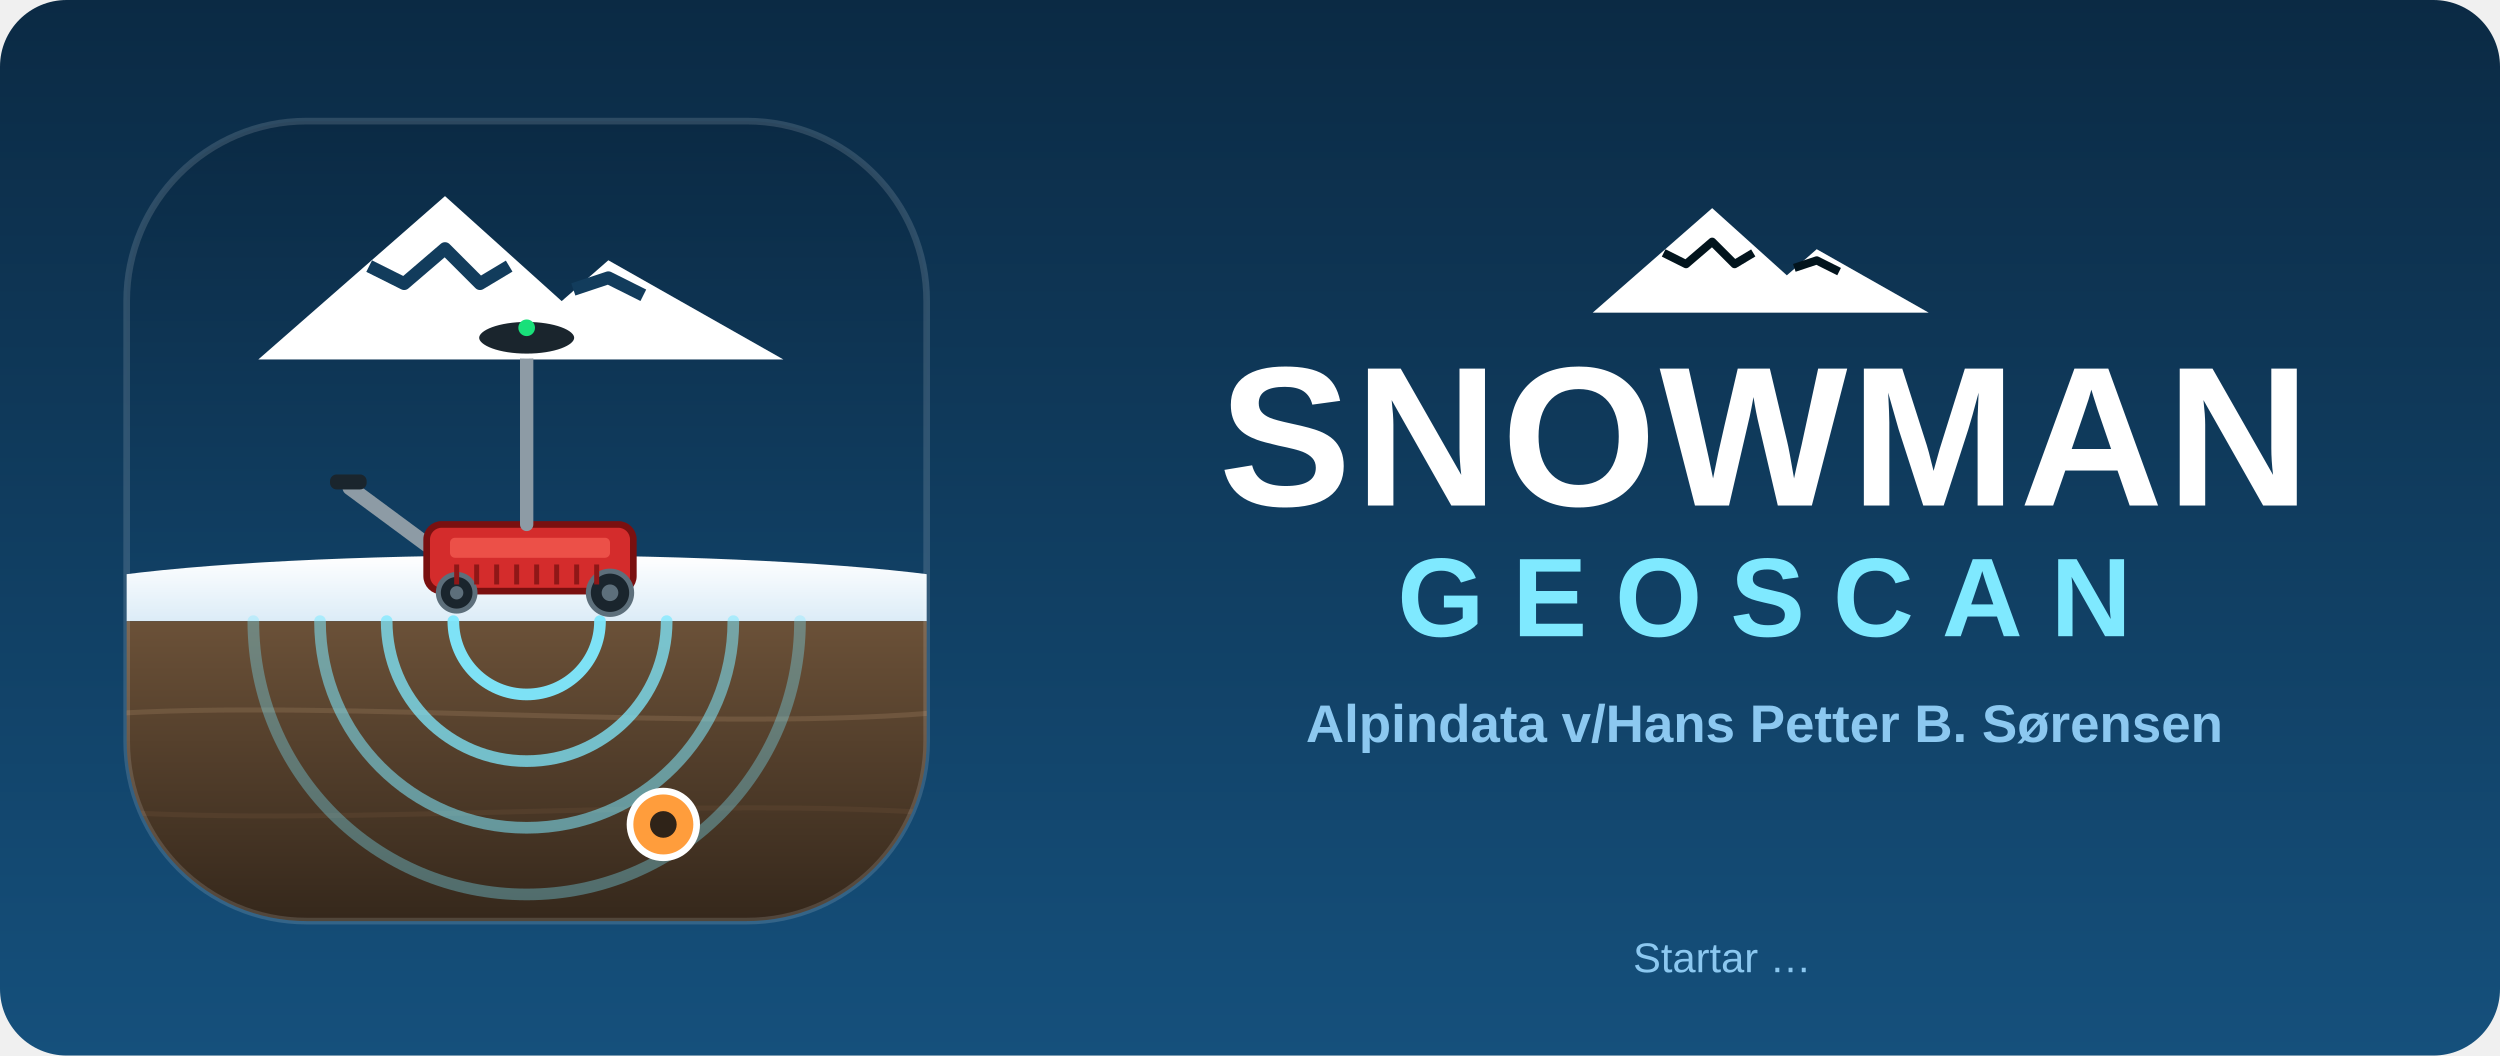
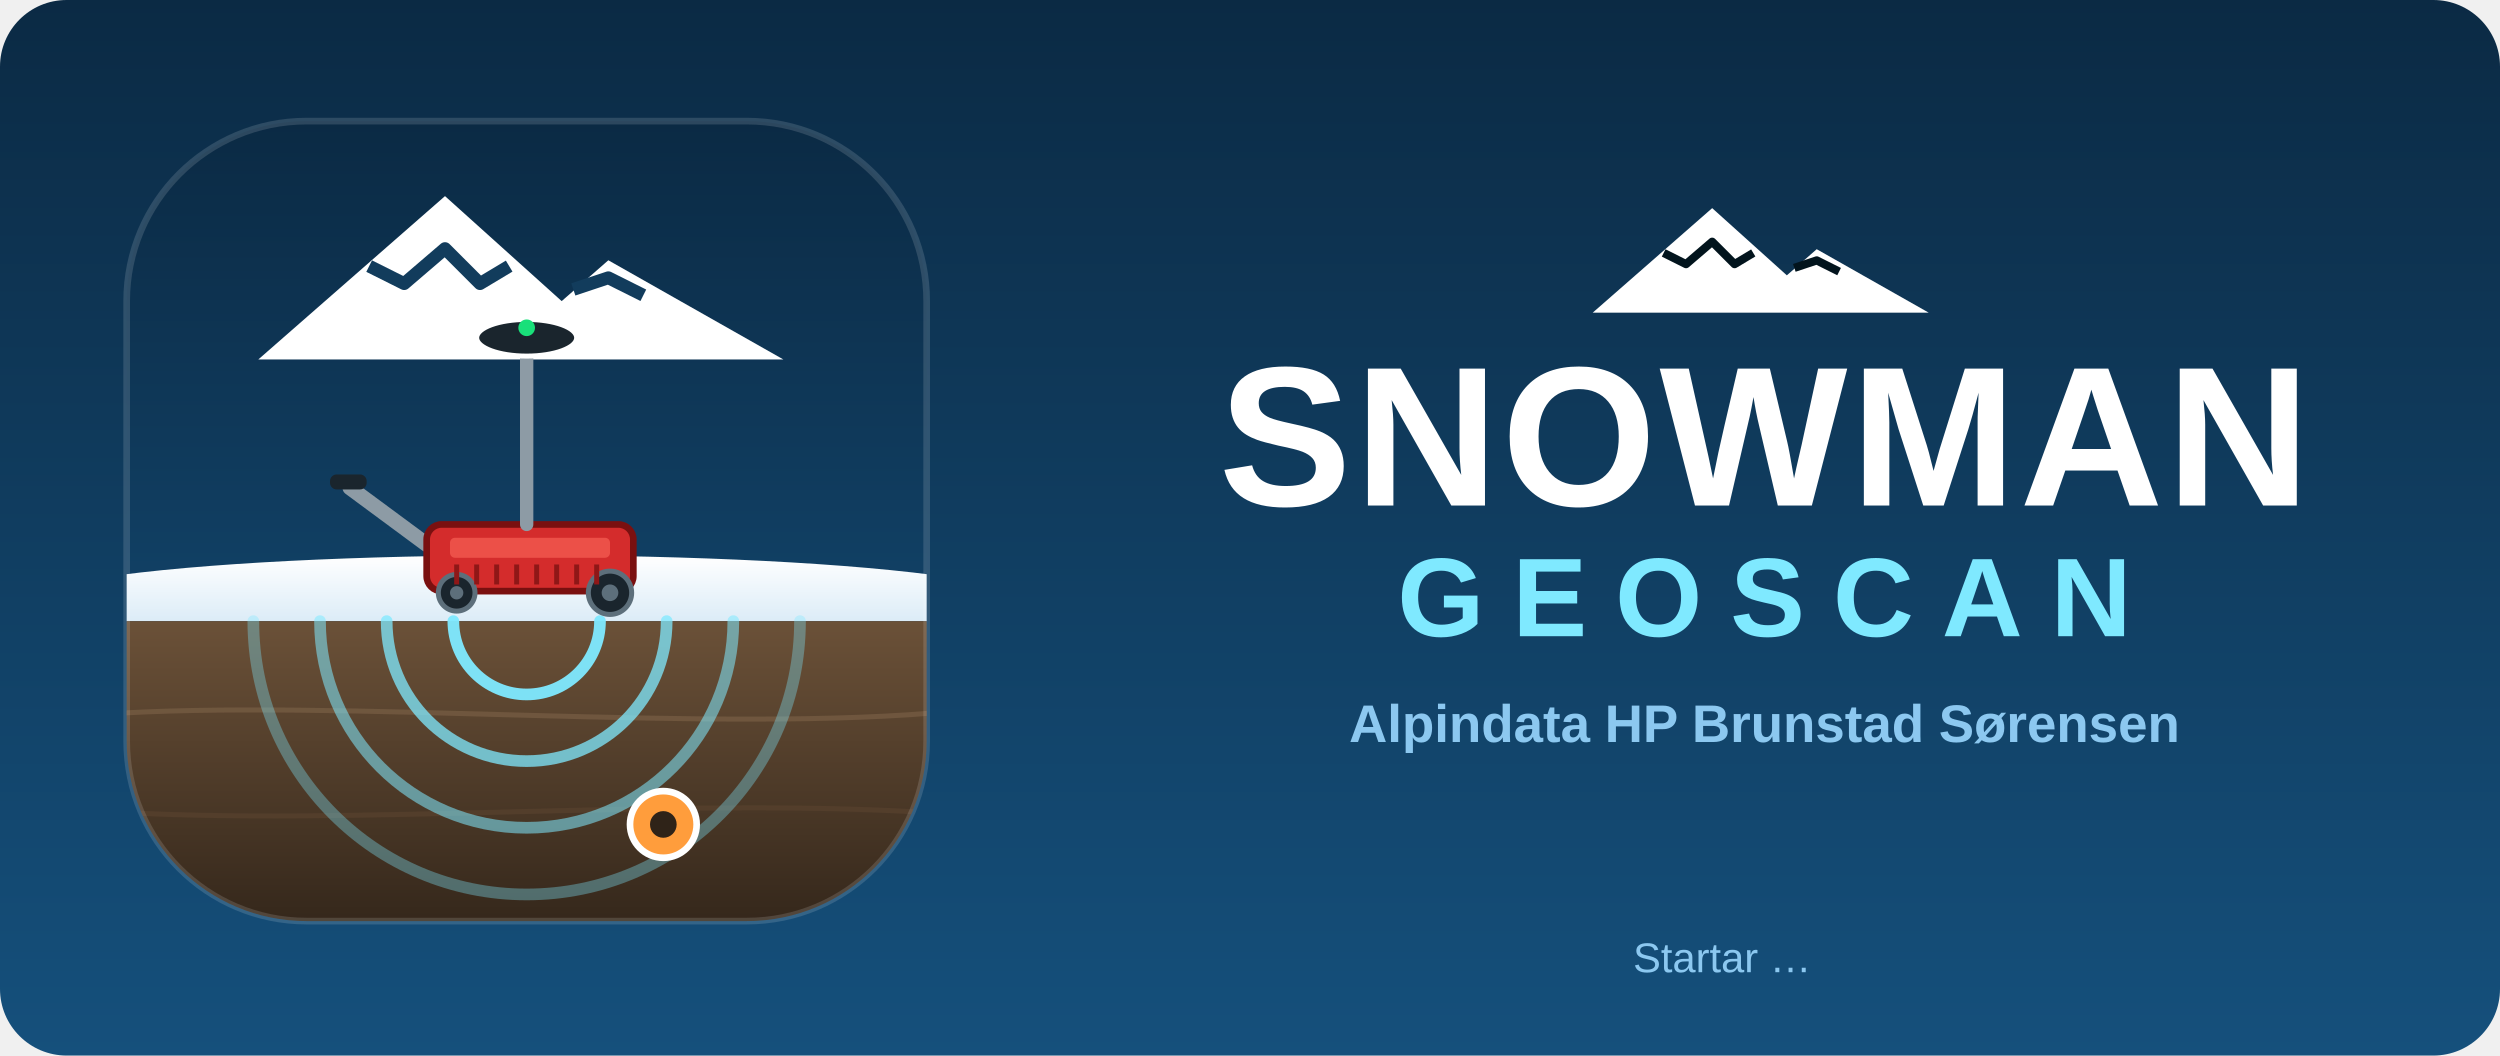
<svg xmlns="http://www.w3.org/2000/svg" viewBox="0 0 900 380" width="900" height="380">
  <defs>
    <linearGradient id="bg" x1="0" y1="0" x2="0" y2="1">
      <stop offset="0" stop-color="#0b2a44" />
      <stop offset="1" stop-color="#15507c" />
    </linearGradient>
  </defs>
  <rect width="900" height="380" rx="24" fill="url(#bg)" />
  <g transform="translate(36 34) scale(0.6)">
    <defs>
      <linearGradient id="natt" x1="0" y1="0" x2="0" y2="1">
        <stop offset="0" stop-color="#0b2a44" />
        <stop offset="1" stop-color="#15507c" />
      </linearGradient>
      <linearGradient id="sno" x1="0" y1="0" x2="0" y2="1">
        <stop offset="0" stop-color="#ffffff" />
        <stop offset="1" stop-color="#dcecf7" />
      </linearGradient>
      <linearGradient id="jord" x1="0" y1="0" x2="0" y2="1">
        <stop offset="0" stop-color="#6b5138" />
        <stop offset="1" stop-color="#2f2318" />
      </linearGradient>
      <clipPath id="ramme">
        <rect x="16" y="16" width="480" height="480" rx="108" />
      </clipPath>
    </defs>
    <rect x="16" y="16" width="480" height="480" rx="108" fill="url(#natt)" />
    <g clip-path="url(#ramme)">
      <g transform="translate(46 54) scale(3.5)">
        <path d="M14 30 L46 2 L66 20 L74 13 L104 30 Z" fill="#ffffff" />
        <path d="M33 14 L39 17 L46 11 L52 17 L57 14 M68 18 L74 16 L80 19" fill="none" stroke="#123c5c" stroke-width="2.2" stroke-linejoin="round" />
      </g>
      <path d="M0 290 C120 272 392 272 512 290 V316 H0 Z" fill="url(#sno)" />
      <rect x="0" y="316" width="512" height="200" fill="url(#jord)" />
      <path d="M0 372 C140 362 372 384 512 370" fill="none" stroke="#7d6248" stroke-width="3" stroke-opacity=".6" />
      <path d="M0 430 C150 440 360 420 512 432" fill="none" stroke="#5a4430" stroke-width="3" stroke-opacity=".6" />
      <path d="M212 316 A44 44 0 0 0 300 316" fill="none" stroke="#7fe9ff" stroke-width="7" stroke-opacity="0.95" stroke-linecap="round" />
      <path d="M172 316 A84 84 0 0 0 340 316" fill="none" stroke="#7fe9ff" stroke-width="7" stroke-opacity="0.75" stroke-linecap="round" />
      <path d="M132 316 A124 124 0 0 0 380 316" fill="none" stroke="#7fe9ff" stroke-width="7" stroke-opacity="0.55" stroke-linecap="round" />
      <path d="M92 316 A164 164 0 0 0 420 316" fill="none" stroke="#7fe9ff" stroke-width="7" stroke-opacity="0.35" stroke-linecap="round" />
      <circle cx="338" cy="438" r="20" fill="#ff9d3c" stroke="#ffffff" stroke-width="4" />
      <circle cx="338" cy="438" r="8" fill="#2f2318" />
      <path d="M150 236 L196 270" stroke="#8d9ba5" stroke-width="9" stroke-linecap="round" />
      <rect x="138" y="228" width="22" height="9" rx="4" fill="#1a252d" />
      <rect x="196" y="258" width="124" height="40" rx="9" fill="#d42c2c" stroke="#7a1010" stroke-width="4" />
      <line x1="256" y1="258" x2="256" y2="150" stroke="#8d9ba5" stroke-width="8" stroke-linecap="round" />
      <ellipse cx="256" cy="146" rx="30" ry="11" fill="#1a252d" stroke="#ffffff" stroke-width="3" />
      <circle cx="256" cy="140" r="5" fill="#19e07a" />
      <circle cx="214" cy="299" r="11" fill="#1a252d" stroke="#5d6f7b" stroke-width="3" />
      <circle cx="306" cy="299" r="13" fill="#1a252d" stroke="#5d6f7b" stroke-width="3" />
      <rect x="210" y="266" width="96" height="12" rx="3" fill="#ec5048" />
      <g stroke="#8f1717" stroke-width="3">
        <line x1="214" y1="282" x2="214" y2="294" />
        <line x1="226" y1="282" x2="226" y2="294" />
        <line x1="238" y1="282" x2="238" y2="294" />
        <line x1="250" y1="282" x2="250" y2="294" />
        <line x1="262" y1="282" x2="262" y2="294" />
        <line x1="274" y1="282" x2="274" y2="294" />
        <line x1="286" y1="282" x2="286" y2="294" />
        <line x1="298" y1="282" x2="298" y2="294" />
      </g>
      <circle cx="214" cy="299" r="4" fill="#5d6f7b" />
      <circle cx="306" cy="299" r="5" fill="#5d6f7b" />
    </g>
    <rect x="16" y="16" width="480" height="480" rx="108" fill="none" stroke="#ffffff" stroke-opacity=".14" stroke-width="4" />
  </g>
  <g transform="translate(400 70) scale(1.12)">
    <g transform="translate(138 2) scale(1.2)">
      <path d="M14 30 L46 2 L66 20 L74 13 L104 30 Z" fill="#ffffff" />
      <path d="M33 14 L39 17 L46 11 L52 17 L57 14 M68 18 L74 16 L80 19" fill="none" stroke="#02141d" stroke-width="2.2" stroke-linejoin="round" />
    </g>
    <text x="210" y="100" text-anchor="middle" font-family="Arial, Helvetica, sans-serif" font-weight="900" font-size="64" letter-spacing="1" fill="#ffffff">SNOWMAN</text>
    <text x="210" y="142" text-anchor="middle" font-family="Arial, Helvetica, sans-serif" font-weight="900" font-size="36" letter-spacing="9" fill="#7fe9ff">GEOSCAN</text>
-     <text x="210" y="176" text-anchor="middle" font-family="Arial, Helvetica, sans-serif" font-weight="700" font-size="17" fill="#8cc8f0">Alpindata v/Hans Petter B. Sørensen</text>
+     <text x="210" y="176" text-anchor="middle" font-family="Arial, Helvetica, sans-serif" font-weight="700" font-size="17" fill="#8cc8f0">Alpindata HP Brunstad Sørensen</text>
  </g>
  <text x="620" y="350" text-anchor="middle" font-family="Arial, Helvetica, sans-serif" font-size="15" fill="#8cc8f0">Startar …</text>
</svg>
